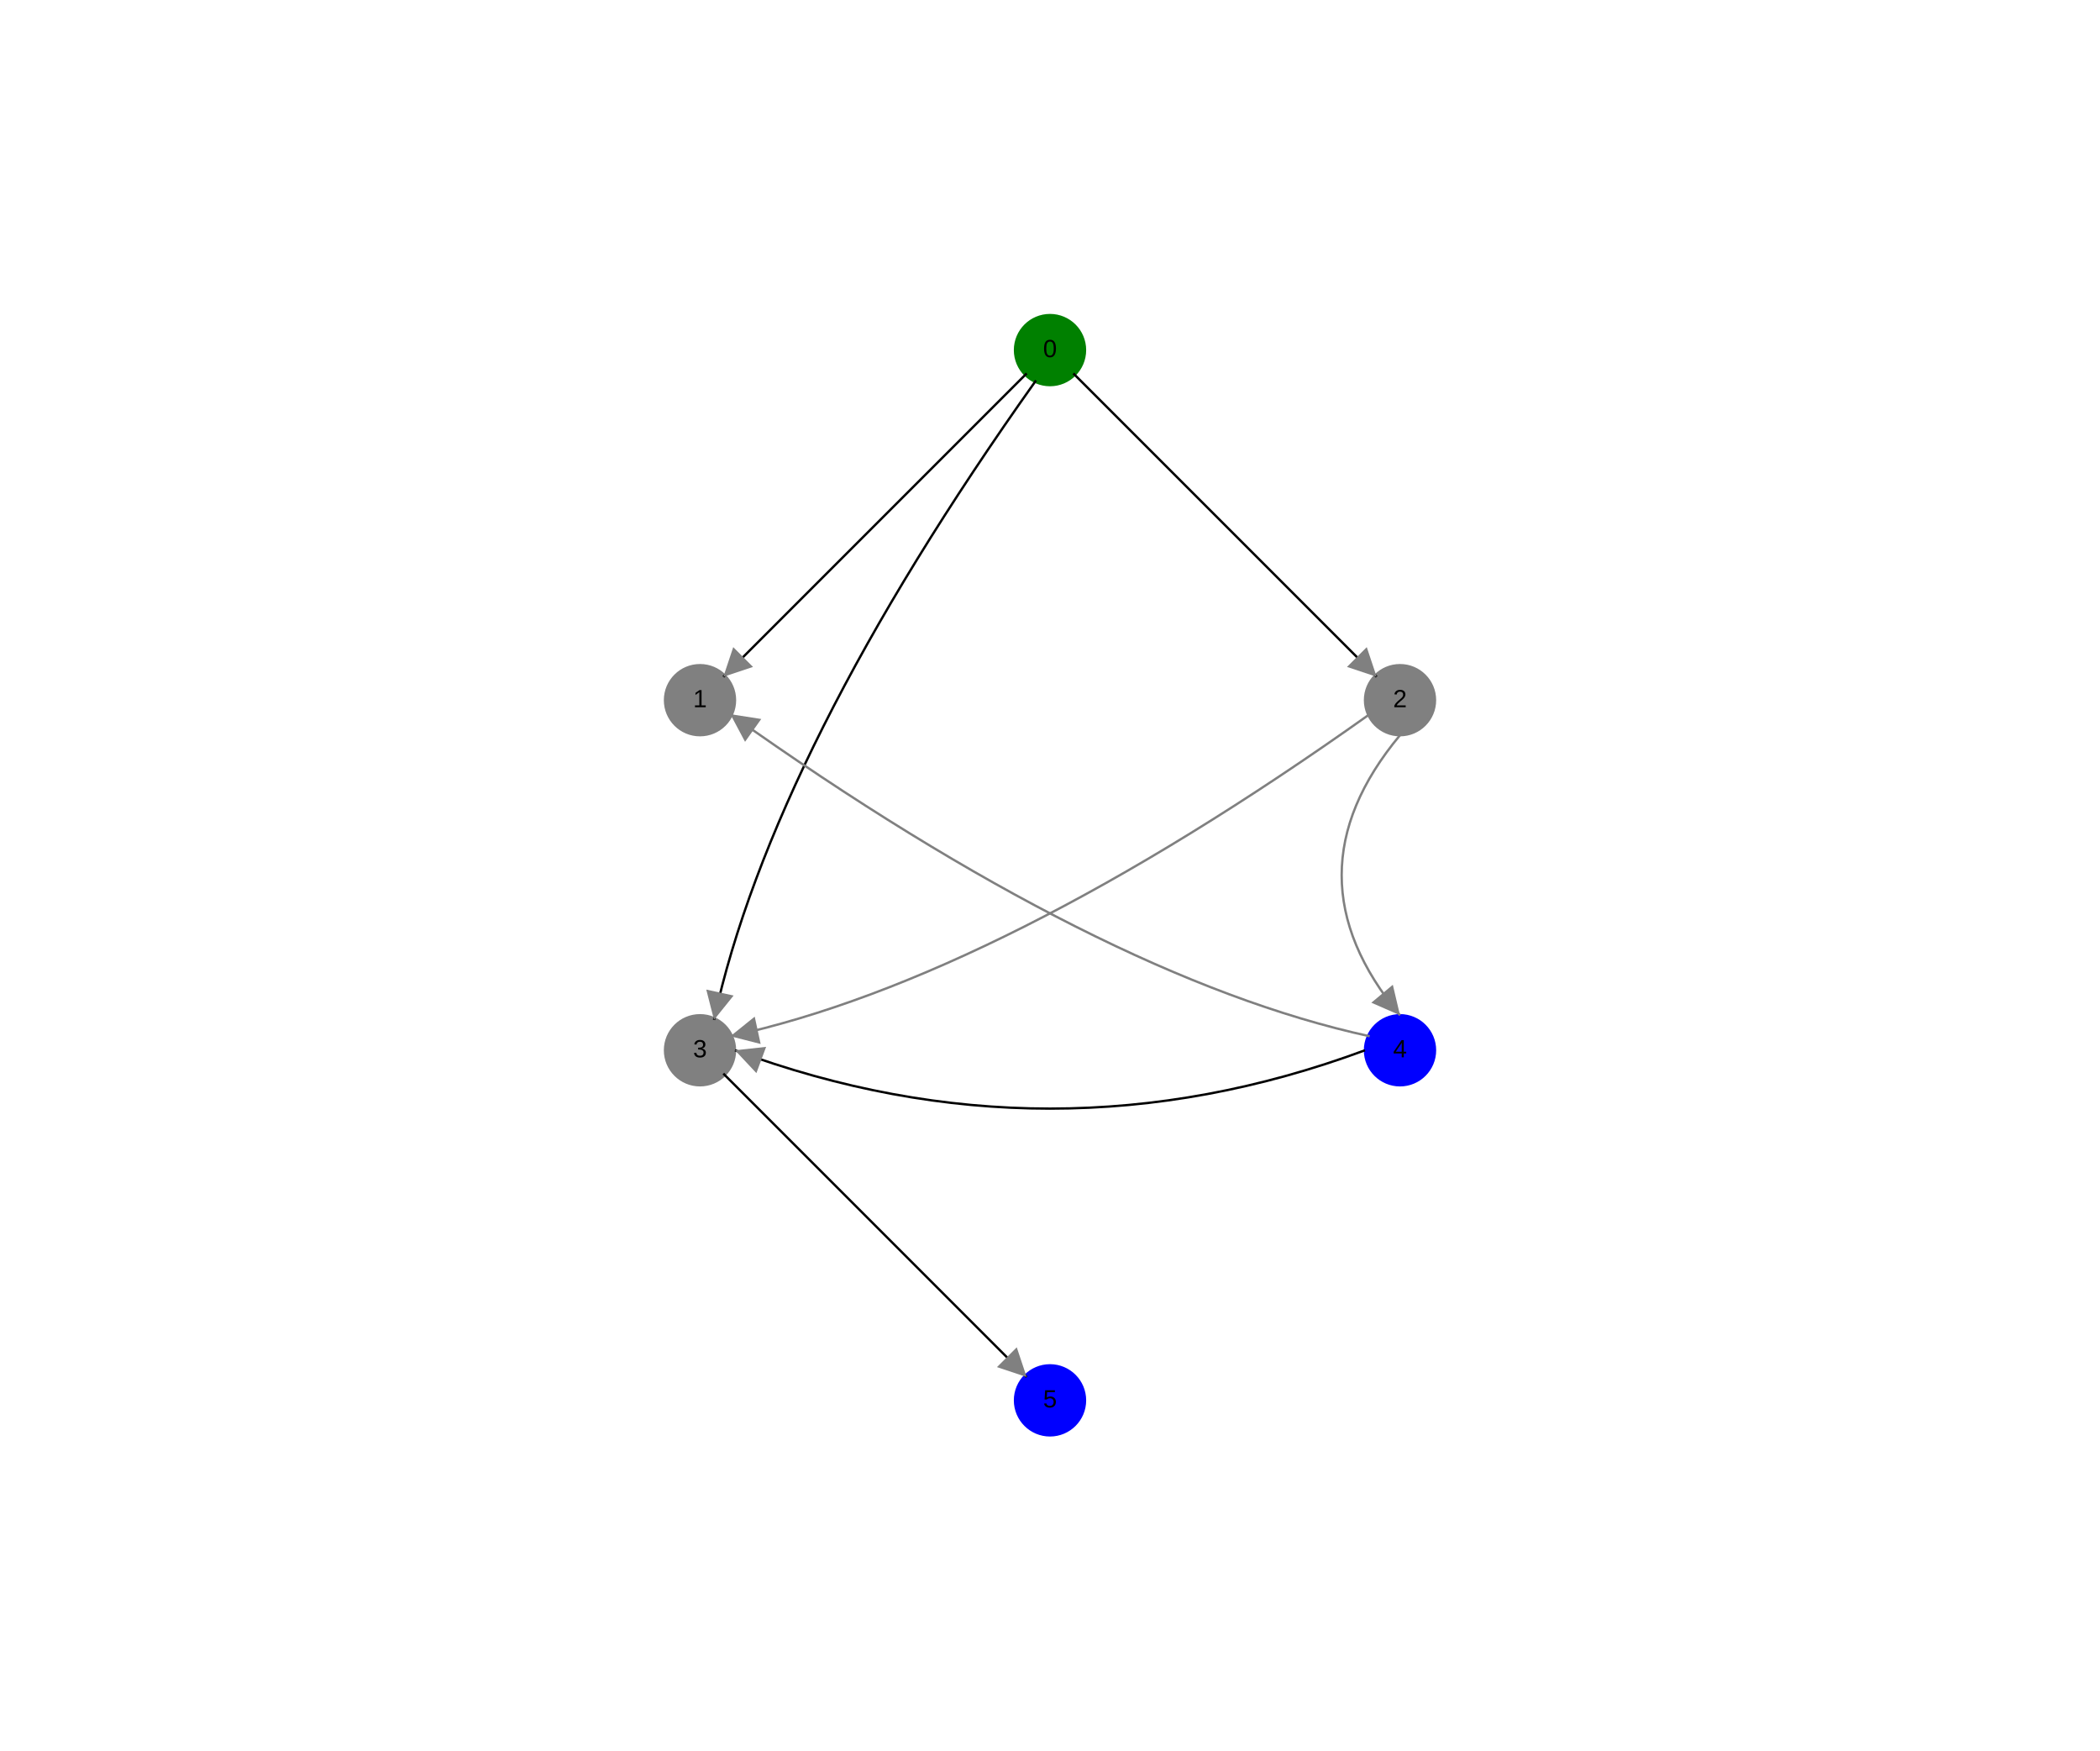
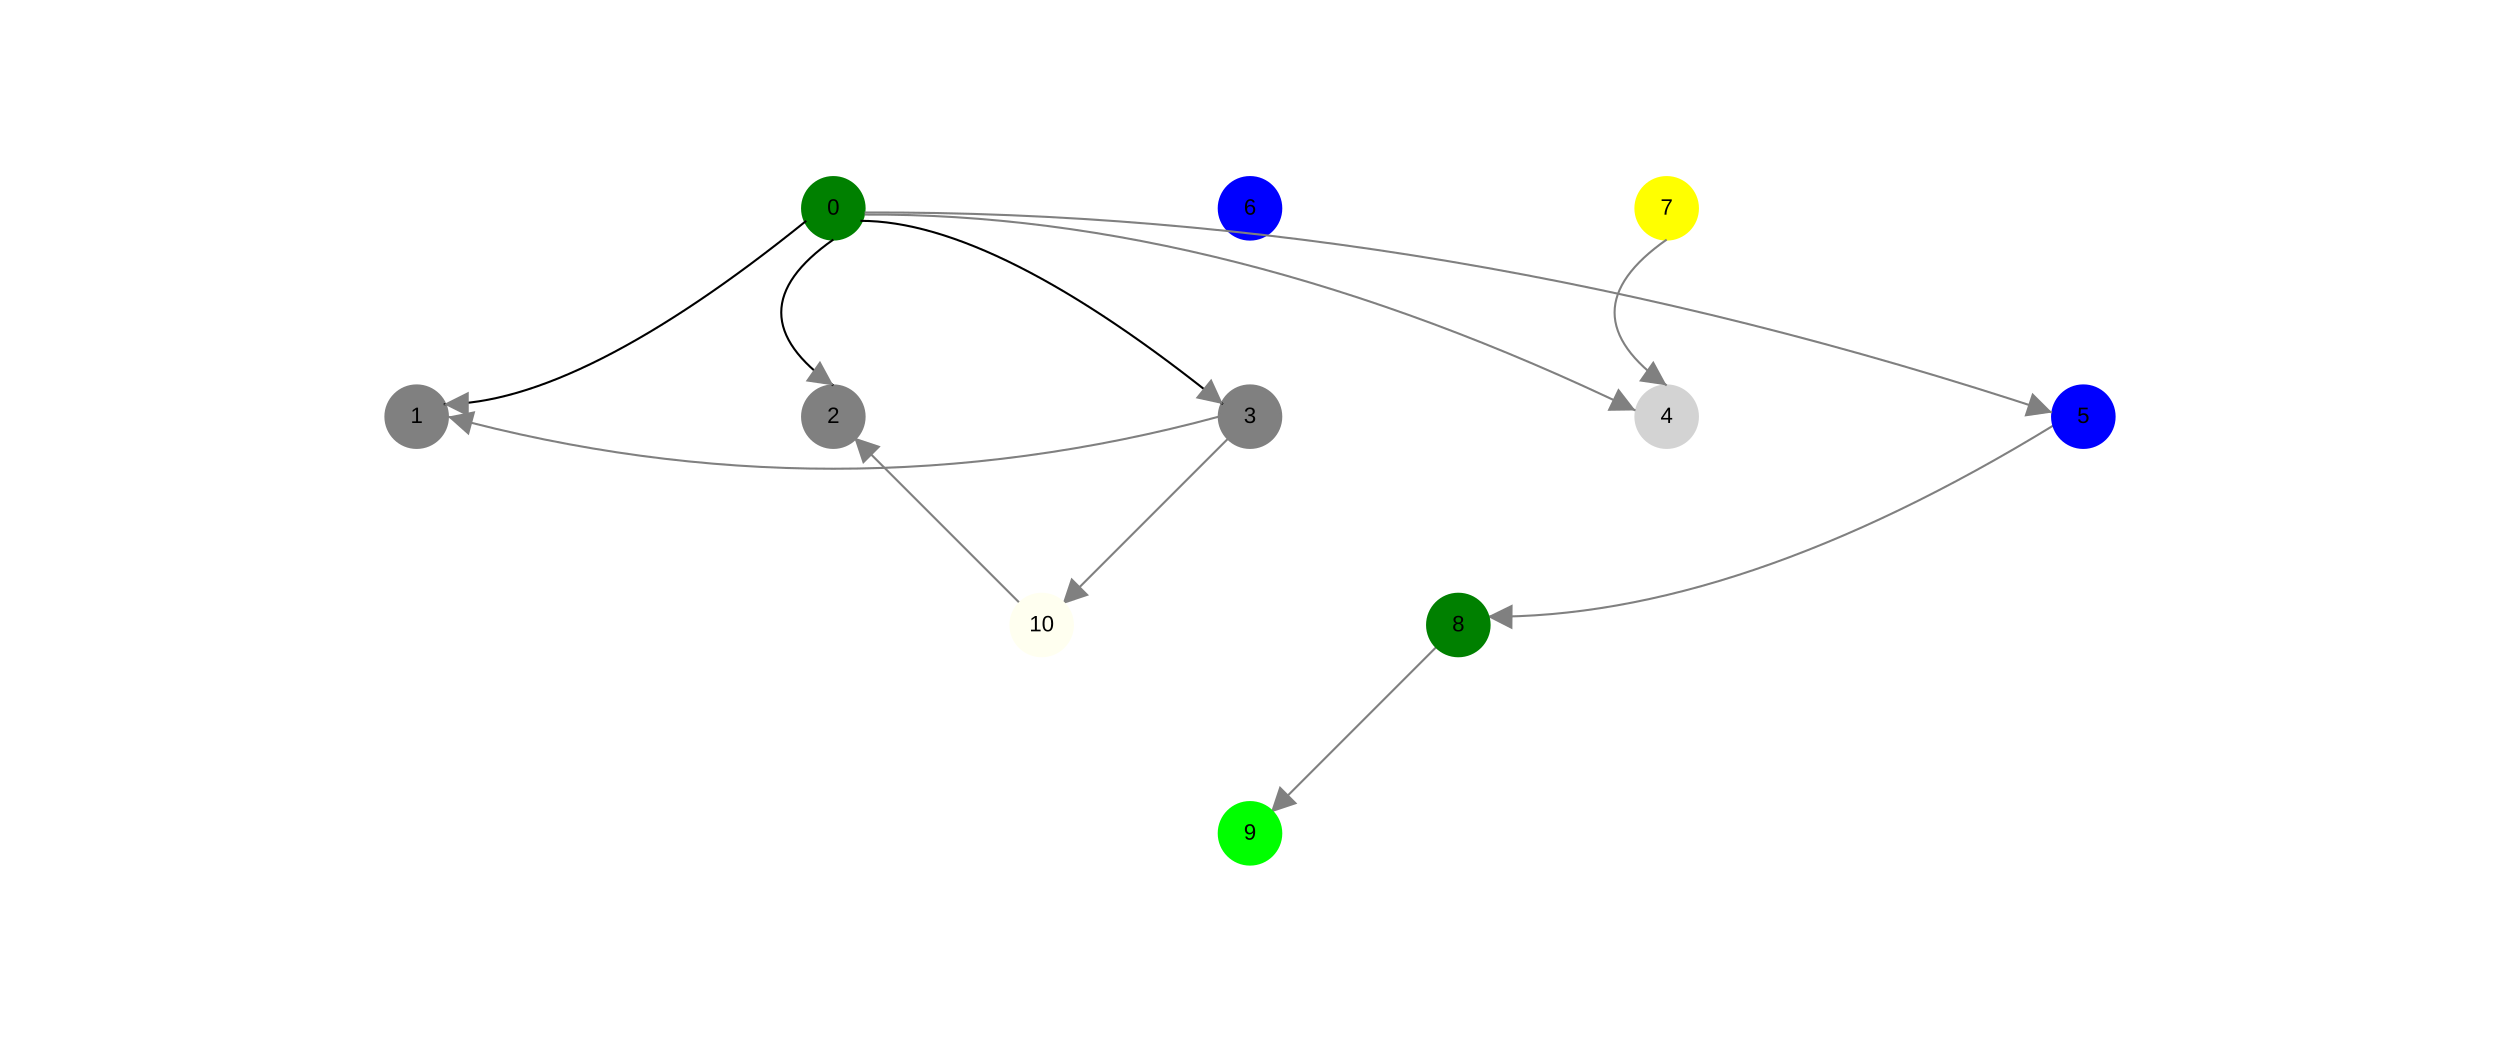
- <svg xmlns="http://www.w3.org/2000/svg" viewBox="0 0 900 750">
+ <svg xmlns="http://www.w3.org/2000/svg" viewBox="0 0 1200 500">
  <style type="text/css">text {font-family: Arial, sans serif; font-size: 8pt; text-anchor:middle; dominant-baseline:
        middle;}
    </style>
  <defs>
    <marker id="arrow" markerHeight="12" markerWidth="12" orient="auto-start-reverse" refX="20" refY="10" viewBox="0 0 20 20">
      <path d="M 0 0 L 20 10 L 0 20 Z" fill="gray" />
    </marker>
  </defs>
-   <circle cx="450" cy="150" fill="green" r="15" stroke="green" stroke-width="1" />
-   <text fill="black" x="450" y="150">0</text>
-   <circle cx="300" cy="300" fill="gray" r="15" stroke="gray" stroke-width="1" />
-   <text fill="black" x="300" y="300">1</text>
-   <circle cx="600" cy="300" fill="gray" r="15" stroke="gray" stroke-width="1" />
-   <text fill="black" x="600" y="300">2</text>
-   <circle cx="300" cy="450" fill="gray" r="15" stroke="gray" stroke-width="1" />
-   <text fill="black" x="300" y="450">3</text>
-   <circle cx="600" cy="450" fill="blue" r="15" stroke="blue" stroke-width="1" />
-   <text fill="black" x="600" y="450">4</text>
-   <path d="M 440 160 Q 340 260, 310 290" fill="none" marker-end="url(#arrow)" stroke="black" />
-   <circle cx="450" cy="600" fill="blue" r="15" stroke="blue" stroke-width="1" />
-   <text fill="black" x="450" y="600">5</text>
-   <path d="M 460 160 Q 490 190, 590 290" fill="none" marker-end="url(#arrow)" stroke="black" />
-   <path d="M 444 163 Q 331 322, 306 437" fill="none" marker-end="url(#arrow)" stroke="black" />
-   <path d="M 587 444 Q 472 419, 313 306" fill="none" marker-end="url(#arrow)" stroke="gray" />
-   <path d="M 587 306 Q 428 419, 313 444" fill="none" marker-end="url(#arrow)" stroke="gray" />
-   <path d="M 600 315 Q 550 375, 600 435" fill="none" marker-end="url(#arrow)" stroke="gray" />
-   <path d="M 585 450 Q 450 500, 315 450" fill="none" marker-end="url(#arrow)" stroke="black" />
-   <path d="M 310 460 Q 340 490, 440 590" fill="none" marker-end="url(#arrow)" stroke="black" />
+   <path d="M 986 204 Q 834 297, 714 296" fill="none" marker-end="url(#arrow)" stroke="gray" />
+   <path d="M 690 310 Q 615 385, 610 390" fill="none" marker-end="url(#arrow)" stroke="gray" />
+   <path d="M 590 210 Q 515 285, 510 290" fill="none" marker-end="url(#arrow)" stroke="gray" />
+   <circle cx="400" cy="100" fill="green" r="15" stroke="green" stroke-width="1" />
+   <text fill="black" x="400" y="100">0</text>
+   <circle cx="200" cy="200" fill="gray" r="15" stroke="gray" stroke-width="1" />
+   <text fill="black" x="200" y="200">1</text>
+   <circle cx="400" cy="200" fill="gray" r="15" stroke="gray" stroke-width="1" />
+   <text fill="black" x="400" y="200">2</text>
+   <circle cx="600" cy="200" fill="gray" r="15" stroke="gray" stroke-width="1" />
+   <text fill="black" x="600" y="200">3</text>
+   <path d="M 490 290 Q 485 285, 410 210" fill="none" marker-end="url(#arrow)" stroke="gray" />
+   <circle cx="800" cy="200" fill="lightgray" r="15" stroke="lightgray" stroke-width="1" />
+   <text fill="black" x="800" y="200">4</text>
+   <path d="M 387 106 Q 278 194, 213 194" fill="none" marker-end="url(#arrow)" stroke="black" />
+   <circle cx="1000" cy="200" fill="blue" r="15" stroke="blue" stroke-width="1" />
+   <text fill="black" x="1000" y="200">5</text>
+   <path d="M 400 115 Q 350 150, 400 185" fill="none" marker-end="url(#arrow)" stroke="black" />
+   <circle cx="600" cy="100" fill="blue" r="15" stroke="blue" stroke-width="1" />
+   <text fill="black" x="600" y="100">6</text>
+   <path d="M 413 106 Q 478 106, 587 194" fill="none" marker-end="url(#arrow)" stroke="black" />
+   <circle cx="800" cy="100" fill="yellow" r="15" stroke="yellow" stroke-width="1" />
+   <text fill="black" x="800" y="100">7</text>
+   <path d="M 415 103 Q 588 102, 785 197" fill="none" marker-end="url(#arrow)" stroke="gray" />
+   <path d="M 585 200 Q 400 250, 215 200" fill="none" marker-end="url(#arrow)" stroke="gray" />
+   <circle cx="700" cy="300" fill="green" r="15" stroke="green" stroke-width="1" />
+   <text fill="black" x="700" y="300">8</text>
+   <path d="M 415 102 Q 692 101, 985 198" fill="none" marker-end="url(#arrow)" stroke="gray" />
+   <circle cx="600" cy="400" fill="lime" r="15" stroke="lime" stroke-width="1" />
+   <text fill="black" x="600" y="400">9</text>
+   <path d="M 800 115 Q 750 150, 800 185" fill="none" marker-end="url(#arrow)" stroke="gray" />
+   <circle cx="500" cy="300" fill="ivory" r="15" stroke="ivory" stroke-width="1" />
+   <text fill="black" x="500" y="300">10</text>
</svg>
